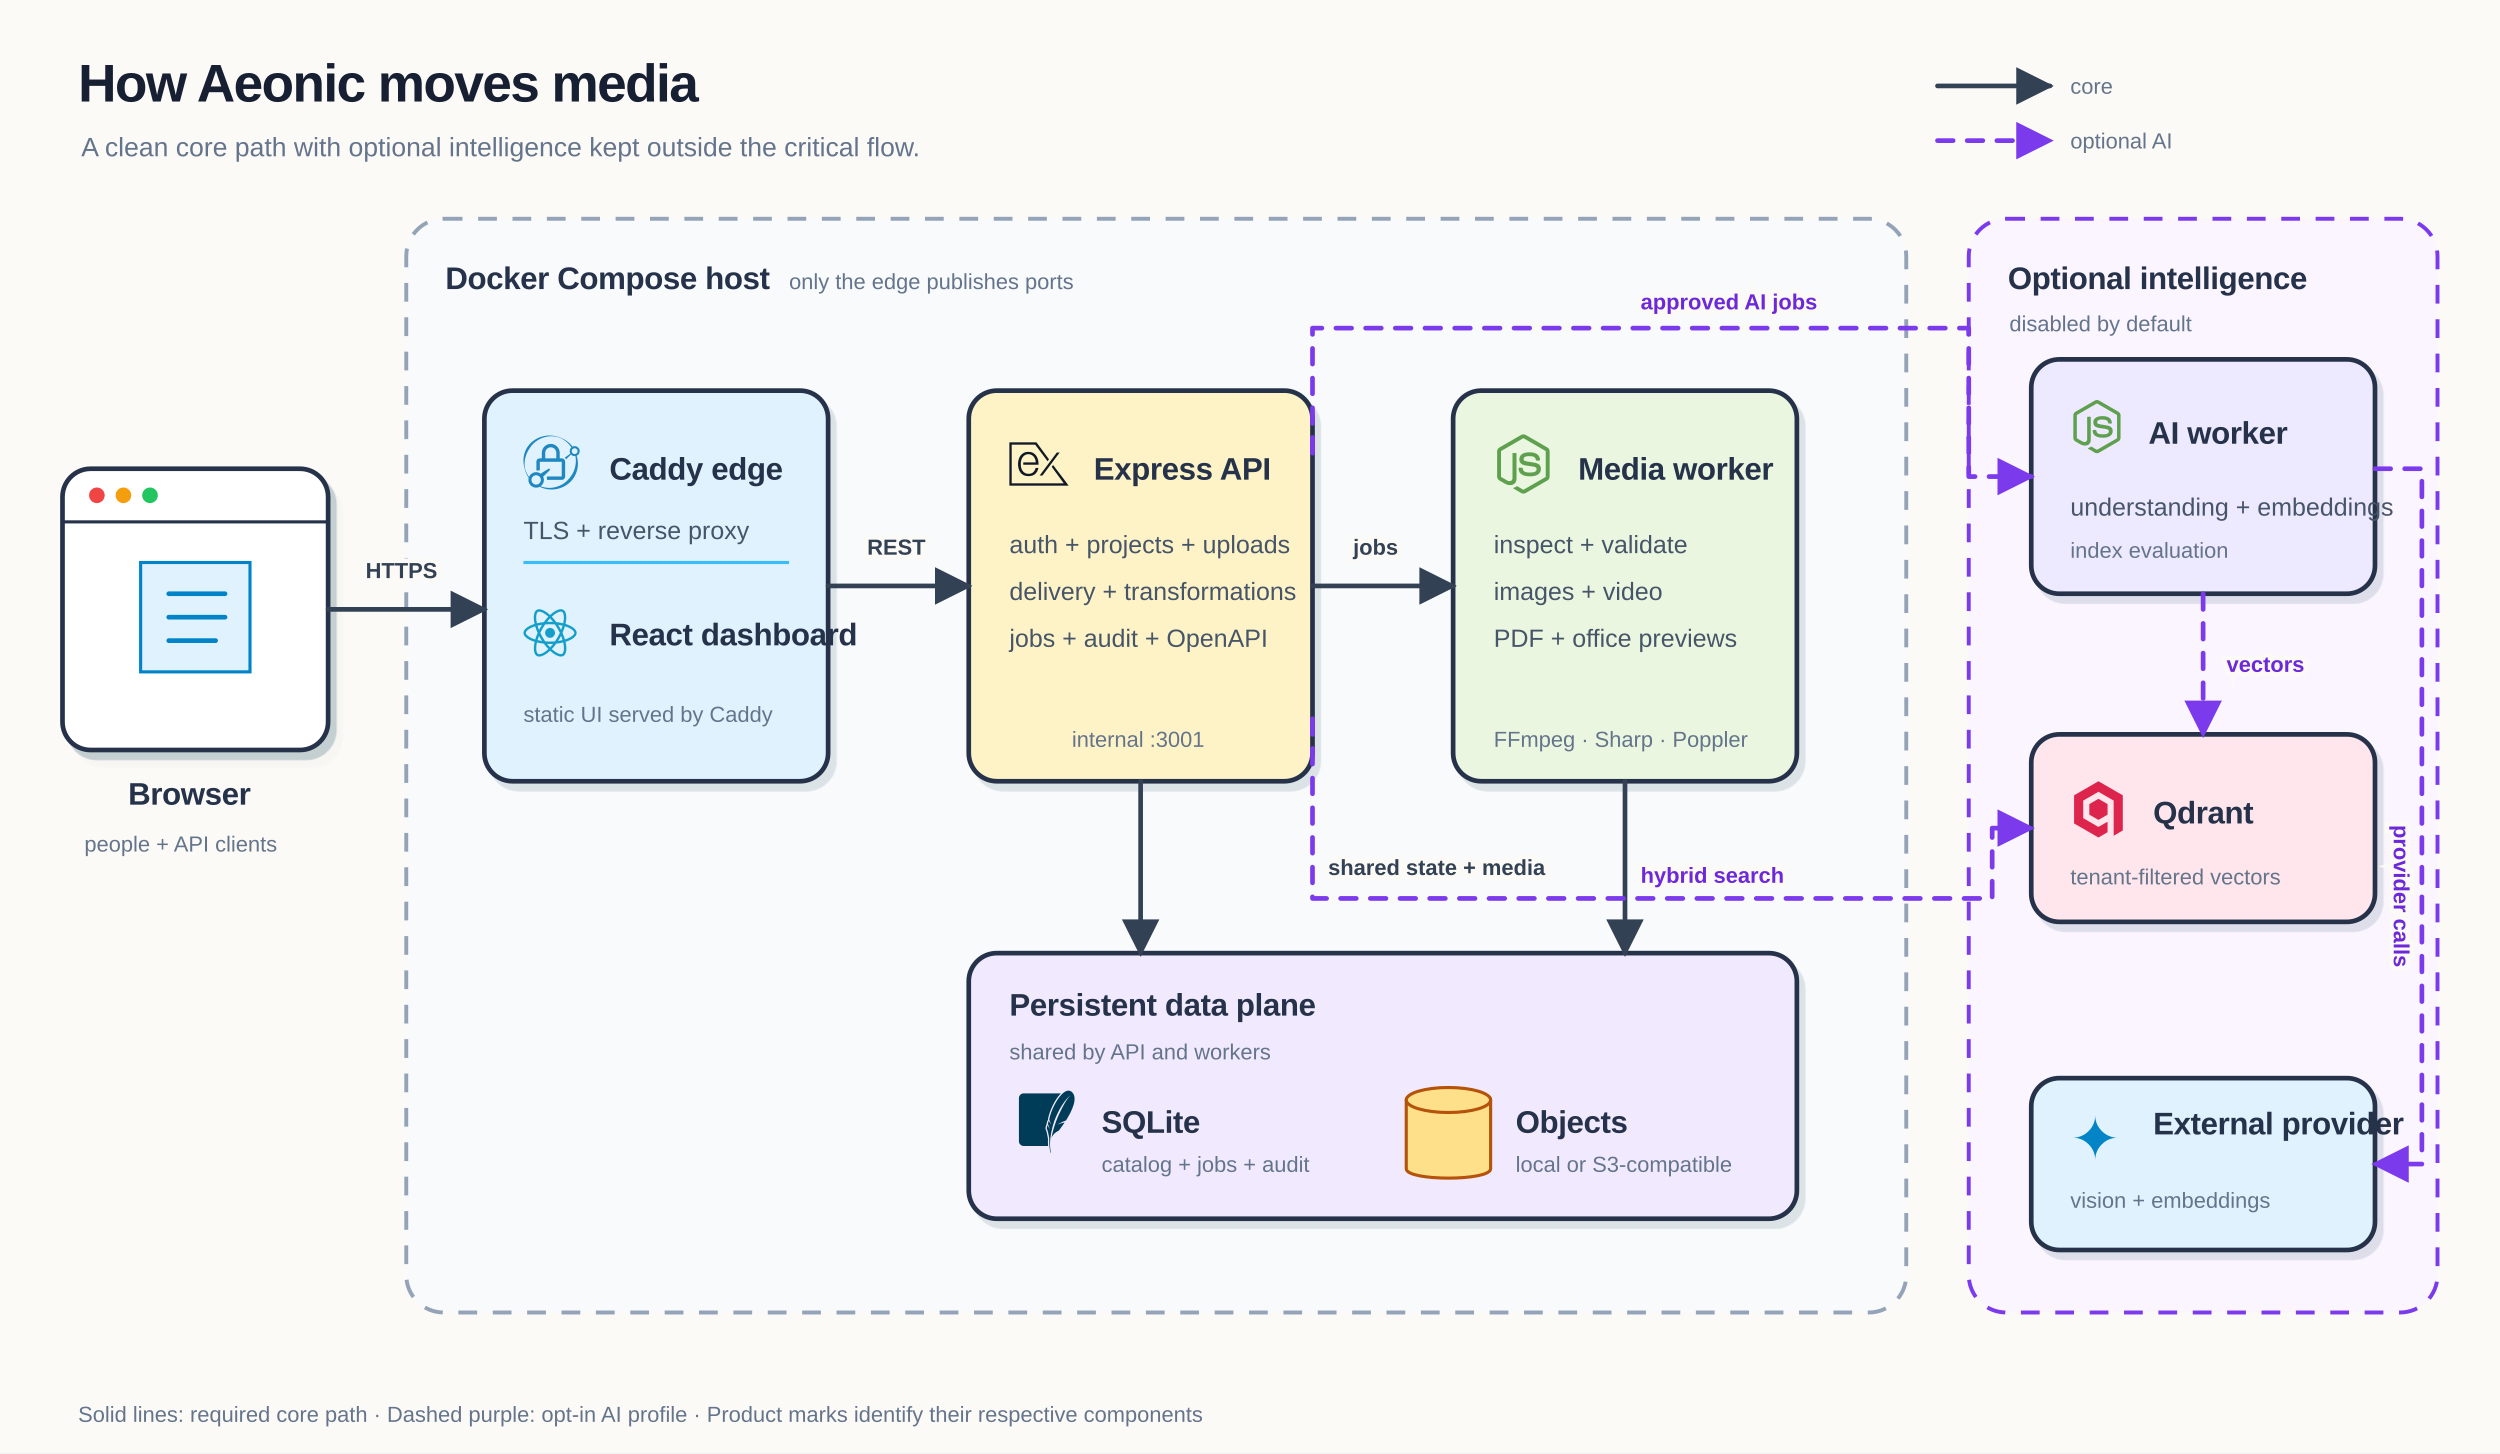
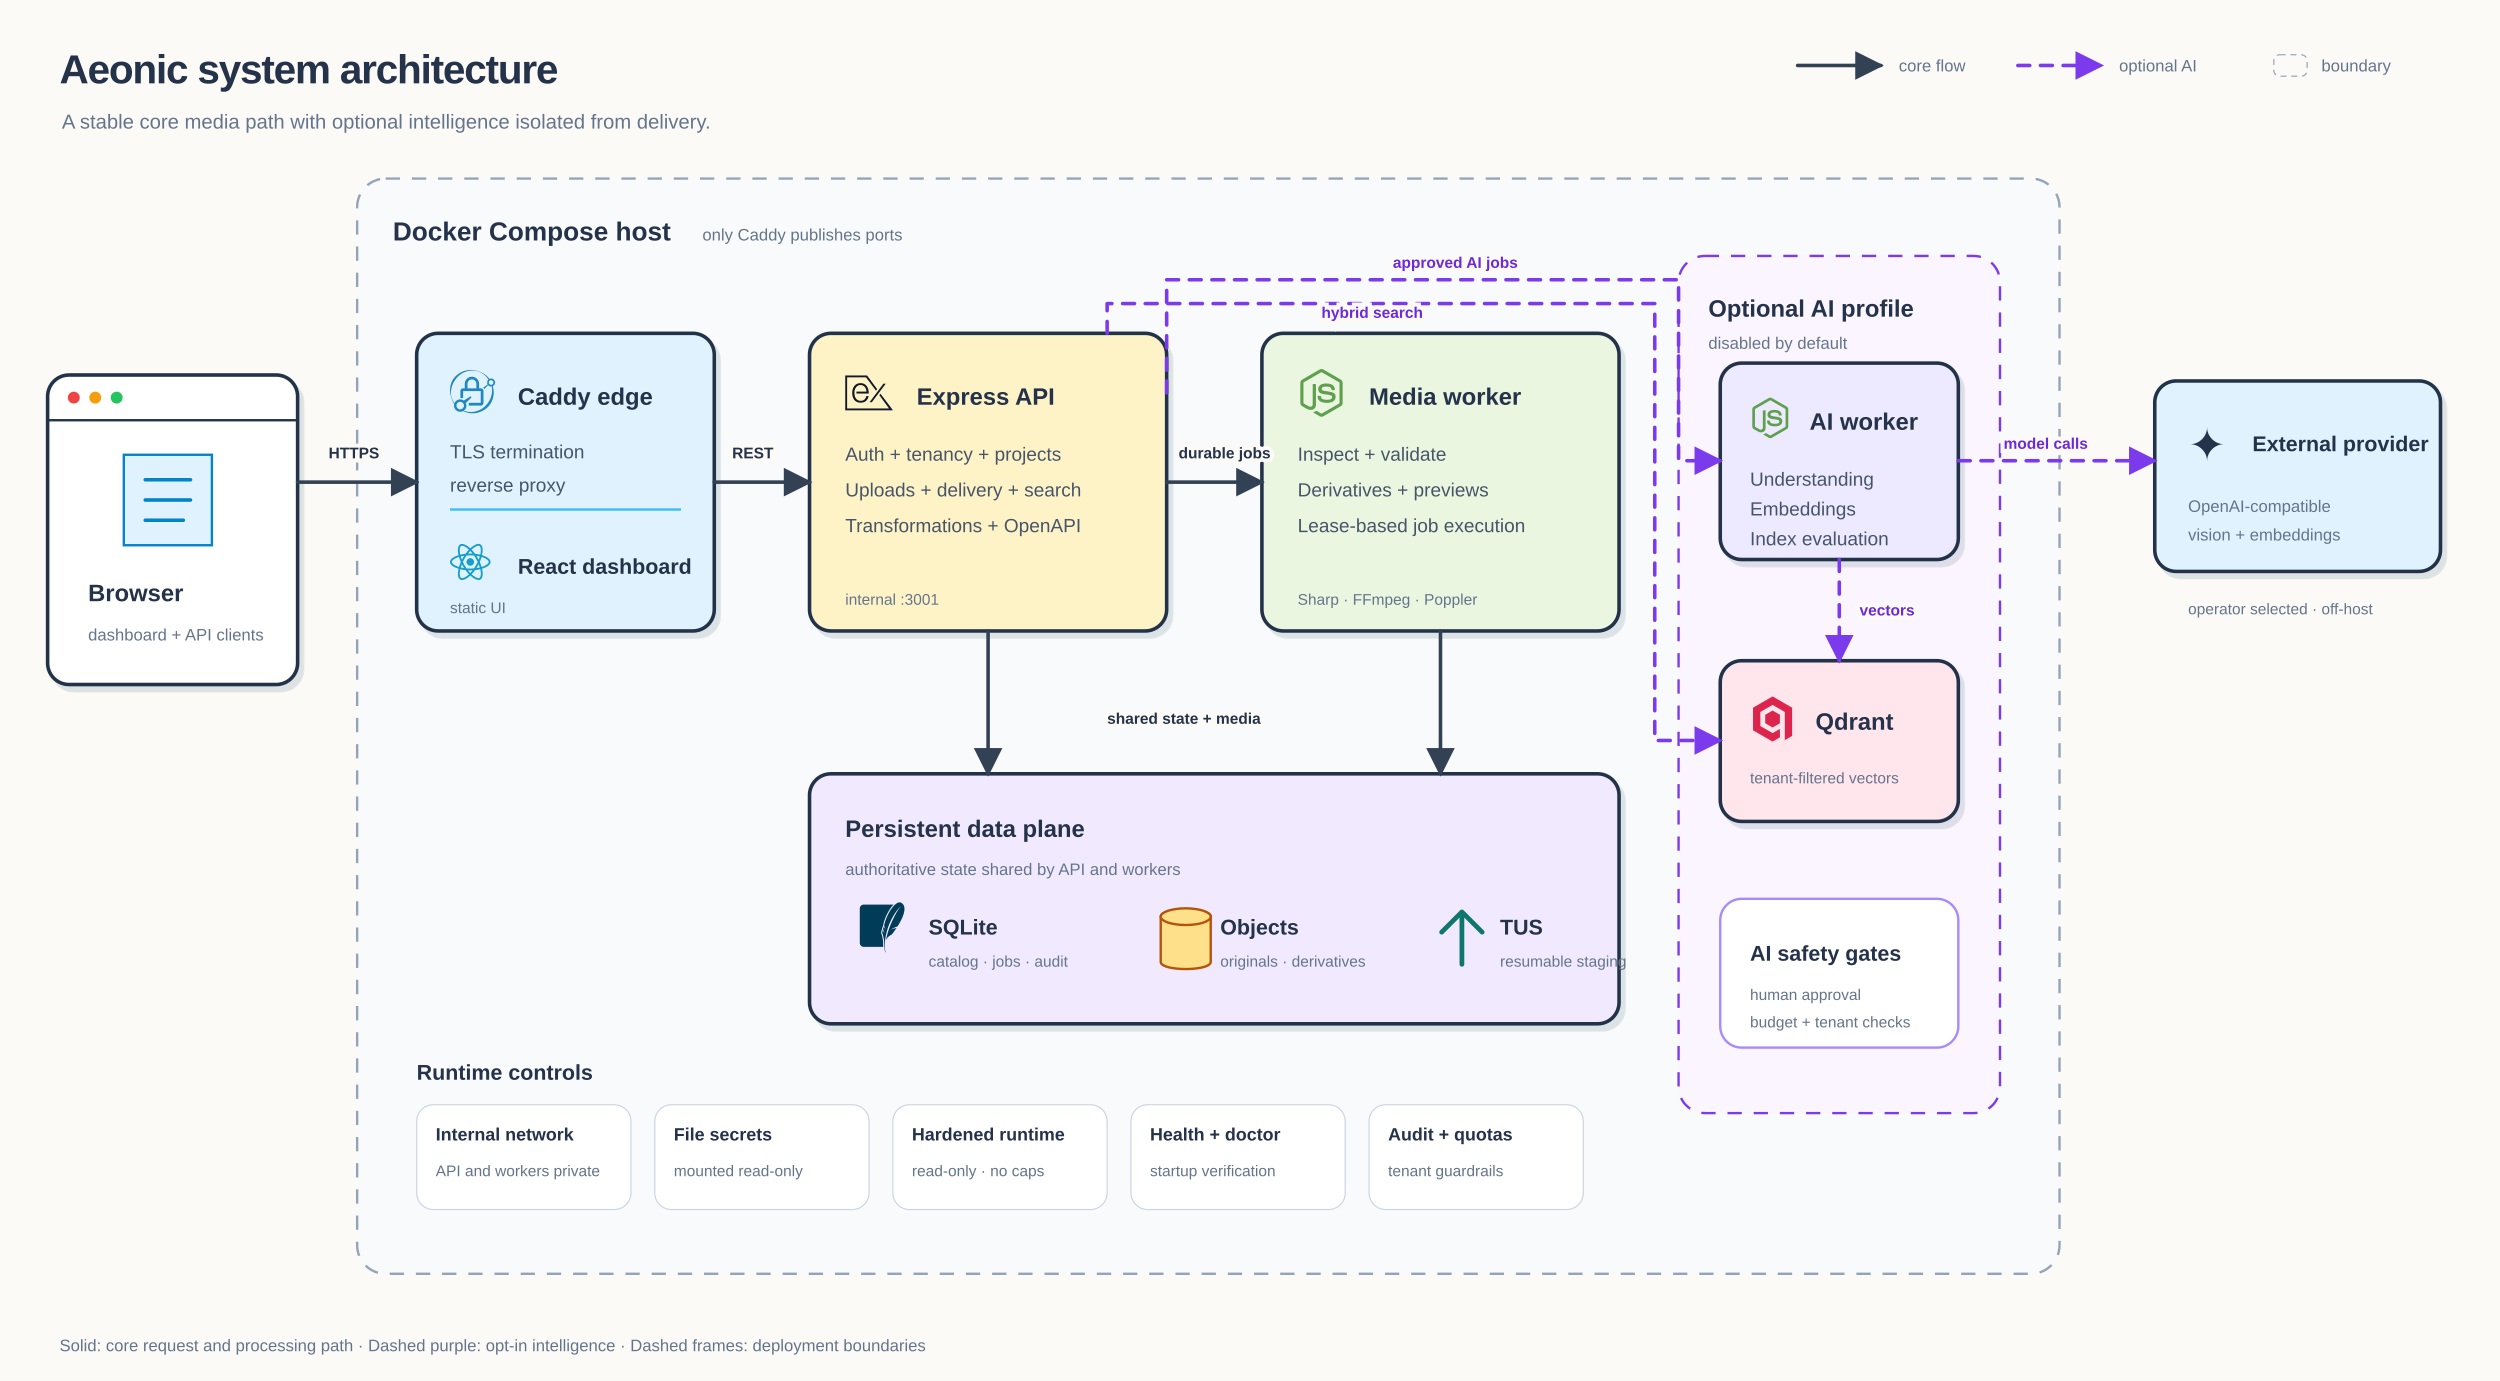
- <svg xmlns="http://www.w3.org/2000/svg" viewBox="0 0 1600 930" role="img" aria-labelledby="diagram-title diagram-description">
+ <svg xmlns="http://www.w3.org/2000/svg" viewBox="0 0 2100 1160" role="img" aria-labelledby="title description">
  <defs>
    <filter id="shadow" x="-20%" y="-20%" width="150%" height="160%">
-       <feDropShadow dx="4" dy="5" stdDeviation="0" flood-color="#25324a" flood-opacity="0.12" />
+       <feDropShadow dx="4" dy="5" stdDeviation="0" flood-color="#24324a" flood-opacity=".12" />
    </filter>
-     <marker id="core-arrow" viewBox="0 0 10 10" refX="9" refY="5" markerWidth="8" markerHeight="8" orient="auto">
+     <marker id="core" viewBox="0 0 10 10" refX="9" refY="5" markerWidth="8" markerHeight="8" orient="auto">
      <path d="M0 0L10 5L0 10Z" fill="#334155" />
    </marker>
-     <marker id="ai-arrow" viewBox="0 0 10 10" refX="9" refY="5" markerWidth="8" markerHeight="8" orient="auto">
+     <marker id="ai" viewBox="0 0 10 10" refX="9" refY="5" markerWidth="8" markerHeight="8" orient="auto">
      <path d="M0 0L10 5L0 10Z" fill="#7c3aed" />
    </marker>
    <style>
-       .title{font:800 34px Arial,"Helvetica Neue",sans-serif;letter-spacing:-1px;fill:#172033}.subtitle{font:400 17px Arial,"Helvetica Neue",sans-serif;fill:#64748b}.heading{font:700 20px Arial,"Helvetica Neue",sans-serif;letter-spacing:-.25px;fill:#25324a}.body{font:400 16px Arial,"Helvetica Neue",sans-serif;fill:#475569}.small{font:400 14px Arial,"Helvetica Neue",sans-serif;fill:#64748b}.card{stroke:#25324a;stroke-width:3;rx:18;filter:url(#shadow)}.boundary{stroke-width:2.5;stroke-dasharray:12 10;rx:24}.core{fill:none;stroke:#334155;stroke-width:3;stroke-linecap:round;stroke-linejoin:round;marker-end:url(#core-arrow)}.ai{fill:none;stroke:#7c3aed;stroke-width:3;stroke-dasharray:10 9;stroke-linecap:round;stroke-linejoin:round;marker-end:url(#ai-arrow)}.flow-label{font:700 14px Arial,"Helvetica Neue",sans-serif;fill:#334155;paint-order:stroke;stroke:#fbfaf7;stroke-width:6}.ai-label{font:700 14px Arial,"Helvetica Neue",sans-serif;fill:#6d28d9;paint-order:stroke;stroke:#fbfaf7;stroke-width:6}
+       text{font-family:Arial,Helvetica,sans-serif;fill:#24324a}.title{font-size:34px;font-weight:800;letter-spacing:-1px}.subtitle{font-size:17px;fill:#64748b}.h1{font-size:22px;font-weight:700}.h2{font-size:20px;font-weight:700}.h3{font-size:18px;font-weight:700}.body{font-size:16px;fill:#475569}.small{font-size:14px;fill:#64748b}.micro{font-size:13px;fill:#64748b}.card{stroke:#24324a;stroke-width:3;filter:url(#shadow)}.soft{stroke:#cbd5e1;stroke-width:1}.boundary{stroke-width:2;stroke-dasharray:12 10}.core{fill:none;stroke:#334155;stroke-width:3;stroke-linecap:round;stroke-linejoin:round;marker-end:url(#core)}.ai{fill:none;stroke:#7c3aed;stroke-width:3;stroke-dasharray:10 9;stroke-linecap:round;stroke-linejoin:round;marker-end:url(#ai)}.flow{font-size:13px;font-weight:700;paint-order:stroke;stroke:#fbfaf7;stroke-width:7}.aiText{font-size:13px;font-weight:700;fill:#6d28d9;paint-order:stroke;stroke:#fbfaf7;stroke-width:7}
    </style>
  </defs>
-   <rect width="1600" height="930" fill="#fbfaf7" />
-   <text x="50" y="65" class="title">How Aeonic moves media</text>
-   <text x="52" y="100" class="subtitle">A clean core path with optional intelligence kept outside the critical flow.</text>
-   <path d="M1240 55H1312" class="core" marker-end="none" />
-   <text x="1325" y="60" class="small">core</text>
-   <path d="M1240 90H1312" class="ai" marker-end="none" />
-   <text x="1325" y="95" class="small" fill="#6d28d9">optional AI</text>
-   <rect x="260" y="140" width="960" height="700" fill="#f8fafc" stroke="#94a3b8" class="boundary" />
-   <text x="285" y="185" class="heading">Docker Compose host</text>
-   <text x="505" y="185" class="small">only the edge publishes ports</text>
-   <rect x="1260" y="140" width="300" height="700" fill="#faf5ff" stroke="#7c3aed" class="boundary" />
-   <text x="1285" y="185" class="heading" fill="#6d28d9">Optional intelligence</text>
-   <text x="1286" y="212" class="small" fill="#7c3aed">disabled by default</text>
-   <g filter="url(#shadow)">
-     <rect x="40" y="300" width="170" height="180" fill="#fff" class="card" />
-     <path d="M40 334H210" stroke="#25324a" stroke-width="2" />
-     <circle cx="62" cy="317" r="5" fill="#ef4444" />
-     <circle cx="79" cy="317" r="5" fill="#f59e0b" />
-     <circle cx="96" cy="317" r="5" fill="#22c55e" />
-     <path d="M90 360H160V430H90Z" fill="#e0f2fe" stroke="#0284c7" stroke-width="2" />
-     <path d="M108 380H144M108 395H144M108 410H138" stroke="#0284c7" stroke-width="3" stroke-linecap="round" />
+   <rect width="2100" height="1160" fill="#fbfaf7" />
+   <text x="50" y="70" class="title">Aeonic system architecture</text>
+   <text x="52" y="108" class="subtitle">A stable core media path with optional intelligence isolated from delivery.</text>
+   <path d="M1510 55H1580" class="core" marker-end="none" />
+   <text x="1595" y="60" class="small">core flow</text>
+   <path d="M1695 55H1765" class="ai" marker-end="none" />
+   <text x="1780" y="60" class="small" fill="#6d28d9">optional AI</text>
+   <rect x="1910" y="46" width="28" height="18" rx="5" fill="none" stroke="#94a3b8" stroke-dasharray="5 4" />
+   <text x="1950" y="60" class="small">boundary</text>
+   <rect x="300" y="150" width="1430" height="920" rx="24" fill="#f8fafc" stroke="#94a3b8" class="boundary" />
+   <text x="330" y="202" class="h1">Docker Compose host</text>
+   <text x="590" y="202" class="small">only Caddy publishes ports</text>
+   <rect x="1410" y="215" width="270" height="720" rx="22" fill="#faf5ff" stroke="#7c3aed" class="boundary" />
+   <text x="1435" y="266" class="h2" fill="#6d28d9">Optional AI profile</text>
+   <text x="1435" y="293" class="small" fill="#7c3aed">disabled by default</text>
+   <g>
+     <rect x="40" y="315" width="210" height="260" rx="18" fill="#fff" class="card" />
+     <path d="M40 353H250" stroke="#24324a" stroke-width="2" />
+     <circle cx="62" cy="334" r="5" fill="#ef4444" />
+     <circle cx="80" cy="334" r="5" fill="#f59e0b" />
+     <circle cx="98" cy="334" r="5" fill="#22c55e" />
+     <path d="M104 382H178V458H104Z" fill="#e0f2fe" stroke="#0284c7" stroke-width="2" />
+     <path d="M122 403H160M122 420H160M122 437H154" stroke="#0284c7" stroke-width="3" stroke-linecap="round" />
+     <text x="74" y="505" class="h2">Browser</text>
+     <text x="74" y="538" class="small">dashboard + API clients</text>
  </g>
-   <text x="82" y="515" class="heading">Browser</text>
-   <text x="54" y="545" class="small">people + API clients</text>
  <g>
-     <rect x="310" y="250" width="220" height="250" fill="#e0f2fe" class="card" />
-     <g transform="translate(335 278) scale(1.5)" fill="#1F88C0">
+     <rect x="350" y="280" width="250" height="250" rx="18" fill="#e0f2fe" class="card" />
+     <g transform="translate(378 310) scale(1.58)" fill="#1F88C0">
      <path d="M11.094.47c-.842 0-1.696.092-2.552.288a11.37 11.37 0 0 0-4.87 2.423 10.632 10.632 0 0 0-2.36 2.826A10.132 10.132 0 0 0 .305 8.582c-.398 1.62-.4 3.336-.043 5.048.085.405.183.809.31 1.212a11.85 11.85 0 0 0 1.662 3.729 3.273 3.273 0 0 0-.086.427 3.323 3.323 0 0 0 2.848 3.71 3.279 3.279 0 0 0 1.947-.346c1.045.51 2.17.864 3.339 1.04a11.66 11.66 0 0 0 4.285-.155 11.566 11.566 0 0 0 4.936-2.485 10.643 10.643 0 0 0 2.352-2.894 11.164 11.164 0 0 0 1.356-4.424 11.214 11.214 0 0 0-.498-4.335c.175-.077.338-.175.486-.293a.444.444 89.992 0 0 .001 0c.402-.322.693-.794.777-1.342a2.146 2.146 0 0 0-1.79-2.434 2.115 2.115 0 0 0-1.205.171c-.038-.043-.078-.086-.113-.13a11.693 11.693 0 0 0-3.476-2.93 13.348 13.348 0 0 0-1.76-.81 13.55 13.55 0 0 0-2.06-.613A12.121 12.121 0 0 0 11.093.47Zm.714.328c.345-.004.688.01 1.028.042a9.892 9.892 0 0 1 2.743.639c.984.39 1.89.958 2.707 1.632.803.662 1.502 1.45 2.091 2.328.026.039.048.08.07.12a2.12 2.12 0 0 0-.435 2.646c-.158.114-.97.692-1.634 1.183-.414.308-.733.557-.733.557l.581.68s.296-.276.665-.638c.572-.562 1.229-1.233 1.395-1.403a2.122 2.122 0 0 0 1.907.677 11.229 11.229 0 0 1-.013 4.046 11.41 11.41 0 0 1-1.475 3.897 12.343 12.343 0 0 1-2.079 2.587c-1.19 1.125-2.633 2.022-4.306 2.531a10.826 10.826 0 0 1-3.973.484 11.04 11.04 0 0 1-3.057-.652 3.304 3.304 0 0 0 1.417-2.294 3.275 3.275 0 0 0-.294-1.842c.18-.162.403-.363.656-.6 1.015-.955 2.353-2.303 2.353-2.303l-.47-.599s-1.63.972-2.801 1.728c-.307.198-.573.378-.777.517a3.273 3.273 0 0 0-1.516-.611c-1.507-.198-2.927.672-3.487 2.017a10.323 10.323 0 0 1-.695-1.078A10.92 10.92 0 0 1 .728 14.8a10.35 10.35 0 0 1-.2-1.212c-.164-1.653.103-3.258.629-4.754a12.95 12.95 0 0 1 1.087-2.288c.57-.968 1.248-1.872 2.069-2.656A11.013 11.013 0 0 1 11.808.797Zm-.147 3.257a3.838 3.838 0 0 0-3.82 3.82v2.36h-.94c-.751 0-1.377.625-1.377 1.377v3.8h1.46v-3.718h9.354v6.264H10.02v1.46h6.4c.751 0 1.377-.625 1.377-1.377v-6.43c0-.751-.626-1.377-1.377-1.377h-.94v-2.36a3.838 3.838 0 0 0-3.82-3.819zm0 1.46a2.371 2.371 0 0 1 2.36 2.36v2.36H9.3v-2.36a2.372 2.372 0 0 1 2.36-2.36zm10.141.392a1.253 1.253 0 0 1 1.296 1.434c-.049.319-.217.59-.453.78-.266.213-.61.318-.968.264a1.253 1.253 0 0 1-1.045-1.42 1.255 1.255 0 0 1 1.17-1.058zM5.384 17.425a2.02 2.02 0 0 1 1.917 1.298c.116.3.159.628.114.967a2.015 2.015 0 0 1-2.249 1.728 2.016 2.016 0 0 1-1.727-2.25 2.017 2.017 0 0 1 1.945-1.743z" />
    </g>
-     <text x="390" y="307" class="heading">Caddy edge</text>
-     <text x="335" y="345" class="body">TLS + reverse proxy</text>
-     <path d="M335 360H505" stroke="#38bdf8" stroke-width="2" />
-     <g transform="translate(335 388) scale(1.42)" fill="#149eca">
+     <text x="435" y="340" class="h2">Caddy edge</text>
+     <text x="378" y="385" class="body">
+       <tspan x="378">TLS termination</tspan>
+       <tspan x="378" dy="28">reverse proxy</tspan>
+     </text>
+     <path d="M378 428H572" stroke="#38bdf8" stroke-width="2" />
+     <g transform="translate(378 455) scale(1.42)" fill="#149eca">
      <path d="M14.23 12.004a2.236 2.236 0 0 1-2.235 2.236 2.236 2.236 0 0 1-2.236-2.236 2.236 2.236 0 0 1 2.235-2.236 2.236 2.236 0 0 1 2.236 2.236zm2.648-10.69c-1.346 0-3.107.96-4.888 2.622-1.78-1.653-3.542-2.602-4.887-2.602-.41 0-.783.093-1.106.278-1.375.793-1.683 3.264-.973 6.365C1.98 8.917 0 10.42 0 12.004c0 1.59 1.99 3.097 5.043 4.03-.704 3.113-.39 5.588.988 6.38.32.187.69.275 1.102.275 1.345 0 3.107-.96 4.888-2.624 1.78 1.654 3.542 2.603 4.887 2.603.41 0 .783-.09 1.106-.275 1.374-.792 1.683-3.263.973-6.365C22.02 15.096 24 13.59 24 12.004c0-1.59-1.99-3.097-5.043-4.032.704-3.11.39-5.587-.988-6.38-.318-.184-.688-.277-1.092-.278zm-.005 1.09v.006c.225 0 .406.044.558.127.666.382.955 1.835.73 3.704-.054.46-.142.945-.25 1.44-.96-.236-2.006-.417-3.107-.534-.66-.905-1.345-1.727-2.035-2.447 1.592-1.48 3.087-2.292 4.105-2.295zm-9.77.02c1.012 0 2.514.808 4.11 2.28-.686.72-1.37 1.537-2.02 2.442-1.107.117-2.154.298-3.113.538-.112-.49-.195-.964-.254-1.42-.23-1.868.054-3.32.714-3.707.19-.09.4-.127.563-.132zm4.882 3.05c.455.468.91.992 1.36 1.564-.44-.02-.89-.034-1.345-.034-.46 0-.915.01-1.36.034.44-.572.895-1.096 1.345-1.565zM12 8.1c.74 0 1.477.034 2.202.093.406.582.802 1.203 1.183 1.86.372.64.71 1.29 1.018 1.946-.308.655-.646 1.31-1.013 1.95-.38.66-.773 1.288-1.18 1.87-.728.063-1.466.098-2.21.098-.74 0-1.477-.035-2.202-.093-.406-.582-.802-1.204-1.183-1.86-.372-.64-.71-1.29-1.018-1.946.303-.657.646-1.313 1.013-1.954.38-.66.773-1.286 1.18-1.868.728-.064 1.466-.098 2.21-.098zm-3.635.254c-.24.377-.48.763-.704 1.16-.225.39-.435.782-.635 1.174-.265-.656-.49-1.31-.676-1.947.64-.15 1.315-.283 2.015-.386zm7.26 0c.695.103 1.365.23 2.006.387-.18.632-.405 1.282-.66 1.933-.2-.39-.41-.783-.64-1.174-.225-.392-.465-.774-.705-1.146zm3.063.675c.484.15.944.317 1.375.498 1.732.74 2.852 1.708 2.852 2.476-.005.768-1.125 1.74-2.857 2.475-.42.18-.88.342-1.355.493-.28-.958-.646-1.956-1.1-2.98.45-1.017.81-2.01 1.085-2.964zm-13.395.004c.278.96.645 1.957 1.1 2.98-.45 1.017-.812 2.01-1.086 2.964-.484-.15-.944-.318-1.37-.5-1.732-.737-2.852-1.706-2.852-2.474 0-.768 1.12-1.742 2.852-2.476.42-.18.88-.342 1.356-.494zm11.678 4.28c.265.657.49 1.312.676 1.948-.64.157-1.316.29-2.016.39.24-.375.48-.762.705-1.158.225-.39.435-.788.636-1.18zm-9.945.02c.2.392.41.783.64 1.175.23.39.465.772.705 1.143-.695-.102-1.365-.23-2.006-.386.18-.63.406-1.282.66-1.933zM17.92 16.32c.112.493.2.968.254 1.423.23 1.868-.054 3.32-.714 3.708-.147.09-.338.128-.563.128-1.012 0-2.514-.807-4.11-2.28.686-.72 1.37-1.536 2.02-2.44 1.107-.118 2.154-.3 3.113-.54zm-11.83.01c.96.234 2.006.415 3.107.532.66.905 1.345 1.727 2.035 2.446-1.595 1.483-3.092 2.295-4.11 2.295-.22-.005-.406-.05-.553-.132-.666-.38-.955-1.834-.73-3.703.054-.46.142-.944.25-1.438zm4.56.64c.44.02.89.034 1.345.034.46 0 .915-.01 1.36-.034-.44.572-.895 1.095-1.345 1.565-.455-.47-.91-.993-1.36-1.565z" />
    </g>
-     <text x="390" y="413" class="heading">React dashboard</text>
-     <text x="335" y="462" class="small">static UI served by Caddy</text>
+     <text x="435" y="482" class="h3">React dashboard</text>
+     <text x="378" y="515" class="micro">static UI</text>
  </g>
  <g>
-     <rect x="620" y="250" width="220" height="250" fill="#fef3c7" class="card" />
-     <g transform="translate(646 278) scale(1.58)" fill="#111827">
+     <rect x="680" y="280" width="300" height="250" rx="18" fill="#fef3c7" class="card" />
+     <g transform="translate(710 310) scale(1.67)" fill="#111827">
      <path d="M12.262 16.666h1.146l6.975-9.325H19.22zm9.778 1.441v.004l-4.334-5.706-.557.74 4.873 6.682H.945V4.173h9.505l5.026 6.7.574-.772-4.374-5.928h.003l-.719-.945H0v17.544h24zM10.917 8.705a3.8 3.8 0 0 0-1.292-1.183q-.796-.45-1.916-.45c-.746 0-1.37.14-1.906.424a3.76 3.76 0 0 0-1.31 1.12 4.9 4.9 0 0 0-.75 1.581 7.17 7.17 0 0 0 0 3.696c.148.567.402 1.101.75 1.573a3.5 3.5 0 0 0 1.31 1.066q.803.39 1.906.389 1.77 0 2.739-.868.966-.867 1.328-2.457h-1.139q-.271 1.084-.977 1.734-.704.651-1.952.65-.812 0-1.392-.342a3.1 3.1 0 0 1-.957-.869 3.5 3.5 0 0 1-.551-1.182 5 5 0 0 1-.17-1.133 9 9 0 0 0-.015-.286 4.5 4.5 0 0 1 .015-.829c.047-.418.147-.83.296-1.223A3.7 3.7 0 0 1 5.54 9.05a2.9 2.9 0 0 1 .922-.742q.541-.28 1.246-.28c.47 0 .869.093 1.23.28q.541.281.922.742.379.461.587 1.057t.225 1.246H5.625l.004.957h6.182a7.3 7.3 0 0 0-.18-1.924 4.9 4.9 0 0 0-.715-1.68z" />
    </g>
-     <text x="700" y="307" class="heading">Express API</text>
-     <text x="646" y="354" class="body">
-       <tspan x="646" dy="0">auth + projects + uploads</tspan>
-       <tspan x="646" dy="30">delivery + transformations</tspan>
-       <tspan x="646" dy="30">jobs + audit + OpenAPI</tspan>
+     <text x="770" y="340" class="h2">Express API</text>
+     <text x="710" y="387" class="body">
+       <tspan x="710">Auth + tenancy + projects</tspan>
+       <tspan x="710" dy="30">Uploads + delivery + search</tspan>
+       <tspan x="710" dy="30">Transformations + OpenAPI</tspan>
    </text>
-     <text x="686" y="478" class="small">internal :3001</text>
+     <text x="710" y="508" class="micro">internal :3001</text>
  </g>
  <g>
-     <rect x="930" y="250" width="220" height="250" fill="#eaf6df" class="card" />
-     <g transform="translate(956 278) scale(1.58)" fill="#5FA04E">
+     <rect x="1060" y="280" width="300" height="250" rx="18" fill="#eaf6df" class="card" />
+     <g transform="translate(1090 310) scale(1.67)" fill="#5FA04E">
      <path d="M11.998,24c-0.321,0-0.641-0.084-0.922-0.247l-2.936-1.737c-0.438-0.245-0.224-0.332-0.08-0.383 c0.585-0.203,0.703-0.25,1.328-0.604c0.065-0.037,0.151-0.023,0.218,0.017l2.256,1.339c0.082,0.045,0.197,0.045,0.272,0l8.795-5.076 c0.082-0.047,0.134-0.141,0.134-0.238V6.921c0-0.099-0.053-0.192-0.137-0.242l-8.791-5.072c-0.081-0.047-0.189-0.047-0.271,0 L3.075,6.68C2.99,6.729,2.936,6.825,2.936,6.921v10.15c0,0.097,0.054,0.189,0.139,0.235l2.409,1.392 c1.307,0.654,2.108-0.116,2.108-0.89V7.787c0-0.142,0.114-0.253,0.256-0.253h1.115c0.139,0,0.255,0.112,0.255,0.253v10.021 c0,1.745-0.95,2.745-2.604,2.745c-0.508,0-0.909,0-2.026-0.551L2.28,18.675c-0.57-0.329-0.922-0.945-0.922-1.604V6.921 c0-0.659,0.353-1.275,0.922-1.603l8.795-5.082c0.557-0.315,1.296-0.315,1.848,0l8.794,5.082c0.57,0.329,0.924,0.944,0.924,1.603 v10.15c0,0.659-0.354,1.273-0.924,1.604l-8.794,5.078C12.643,23.916,12.324,24,11.998,24z M19.099,13.993 c0-1.9-1.284-2.406-3.987-2.763c-2.731-0.361-3.009-0.548-3.009-1.187c0-0.528,0.235-1.233,2.258-1.233 c1.807,0,2.473,0.389,2.747,1.607c0.024,0.115,0.129,0.199,0.247,0.199h1.141c0.071,0,0.138-0.031,0.186-0.081 c0.048-0.054,0.074-0.123,0.067-0.196c-0.177-2.098-1.571-3.076-4.388-3.076c-2.508,0-4.004,1.058-4.004,2.833 c0,1.925,1.488,2.457,3.895,2.695c2.88,0.282,3.103,0.703,3.103,1.269c0,0.983-0.789,1.402-2.642,1.402 c-2.327,0-2.839-0.584-3.011-1.742c-0.02-0.124-0.126-0.215-0.253-0.215h-1.137c-0.141,0-0.254,0.112-0.254,0.253 c0,1.482,0.806,3.248,4.655,3.248C17.501,17.007,19.099,15.91,19.099,13.993z" />
    </g>
-     <text x="1010" y="307" class="heading">Media worker</text>
-     <text x="956" y="354" class="body">
-       <tspan x="956" dy="0">inspect + validate</tspan>
-       <tspan x="956" dy="30">images + video</tspan>
-       <tspan x="956" dy="30">PDF + office previews</tspan>
+     <text x="1150" y="340" class="h2">Media worker</text>
+     <text x="1090" y="387" class="body">
+       <tspan x="1090">Inspect + validate</tspan>
+       <tspan x="1090" dy="30">Derivatives + previews</tspan>
+       <tspan x="1090" dy="30">Lease-based job execution</tspan>
    </text>
-     <text x="956" y="478" class="small">FFmpeg · Sharp · Poppler</text>
+     <text x="1090" y="508" class="micro">Sharp · FFmpeg · Poppler</text>
  </g>
  <g>
-     <rect x="620" y="610" width="530" height="170" fill="#f1eafe" class="card" />
-     <text x="646" y="650" class="heading">Persistent data plane</text>
-     <text x="646" y="678" class="small">shared by API and workers</text>
-     <g transform="translate(650 698) scale(1.66)" fill="#003B57">
+     <rect x="680" y="650" width="680" height="210" rx="18" fill="#f1eafe" class="card" />
+     <text x="710" y="703" class="h2">Persistent data plane</text>
+     <text x="710" y="735" class="small">authoritative state shared by API and workers</text>
+     <g transform="translate(720 758) scale(1.75)" fill="#003B57">
      <path d="M21.678.521c-1.032-.92-2.28-.55-3.513.544a8.71 8.71 0 0 0-.547.535c-2.109 2.237-4.066 6.38-4.674 9.544.237.48.422 1.093.544 1.561a13.044 13.044 0 0 1 .164.703s-.019-.071-.096-.296l-.05-.146a1.689 1.689 0 0 0-.033-.08c-.138-.32-.518-.995-.686-1.289-.143.423-.27.818-.376 1.176.484.884.778 2.4.778 2.4s-.025-.099-.147-.442c-.107-.303-.644-1.244-.772-1.464-.217.804-.304 1.346-.226 1.478.152.256.296.698.422 1.186.286 1.1.485 2.44.485 2.44l.017.224a22.41 22.41 0 0 0 .056 2.748c.095 1.146.273 2.13.5 2.657l.155-.084c-.334-1.038-.47-2.399-.41-3.967.09-2.398.642-5.29 1.661-8.304 1.723-4.55 4.113-8.201 6.3-9.945-1.993 1.8-4.692 7.63-5.5 9.788-.904 2.416-1.545 4.684-1.931 6.857.666-2.037 2.821-2.912 2.821-2.912s1.057-1.304 2.292-3.166c-.74.169-1.955.458-2.362.629-.6.251-.762.337-.762.337s1.945-1.184 3.613-1.72C21.695 7.9 24.195 2.767 21.678.521m-18.573.543A1.842 1.842 0 0 0 1.27 2.9v16.608a1.84 1.84 0 0 0 1.835 1.834h9.418a22.953 22.953 0 0 1-.052-2.707c-.006-.062-.011-.141-.016-.2a27.01 27.01 0 0 0-.473-2.378c-.121-.47-.275-.898-.369-1.057-.116-.197-.098-.31-.097-.432 0-.12.015-.245.037-.386a9.98 9.98 0 0 1 .234-1.045l.217-.028c-.017-.035-.014-.065-.031-.097l-.041-.381a32.8 32.8 0 0 1 .382-1.194l.2-.019c-.008-.016-.01-.038-.018-.053l-.043-.316c.63-3.28 2.587-7.443 4.8-9.791.066-.069.133-.128.198-.194Z" />
    </g>
-     <text x="705" y="725" class="heading">SQLite</text>
-     <text x="705" y="750" class="small">catalog + jobs + audit</text>
-     <path d="M900 704C900 696 954 696 954 704V748C954 756 900 756 900 748Z" fill="#ffe08a" stroke="#b45309" stroke-width="2" />
-     <ellipse cx="927" cy="704" rx="27" ry="8" fill="#ffe08a" stroke="#b45309" stroke-width="2" />
-     <text x="970" y="725" class="heading">Objects</text>
-     <text x="970" y="750" class="small">local or S3-compatible</text>
+     <text x="780" y="785" class="h3">SQLite</text>
+     <text x="780" y="812" class="micro">catalog · jobs · audit</text>
+     <path d="M975 770C975 762 1017 762 1017 770V808C1017 816 975 816 975 808Z" fill="#ffe08a" stroke="#b45309" stroke-width="2" />
+     <ellipse cx="996" cy="770" rx="21" ry="7" fill="#ffe08a" stroke="#b45309" stroke-width="2" />
+     <text x="1025" y="785" class="h3">Objects</text>
+     <text x="1025" y="812" class="micro">originals · derivatives</text>
+     <path d="M1228 810V766M1211 783L1228 766L1245 783" fill="none" stroke="#0f766e" stroke-width="4" stroke-linecap="round" stroke-linejoin="round" />
+     <text x="1260" y="785" class="h3">TUS</text>
+     <text x="1260" y="812" class="micro">resumable staging</text>
+   </g>
+   <text x="350" y="907" class="h3">Runtime controls</text>
+   <g>
+     <rect x="350" y="928" width="180" height="88" rx="14" fill="#fff" class="soft" />
+     <text x="366" y="958" font-size="15" font-weight="700">Internal network</text>
+     <text x="366" y="988" class="micro">API and workers private</text>
+     <rect x="550" y="928" width="180" height="88" rx="14" fill="#fff" class="soft" />
+     <text x="566" y="958" font-size="15" font-weight="700">File secrets</text>
+     <text x="566" y="988" class="micro">mounted read-only</text>
+     <rect x="750" y="928" width="180" height="88" rx="14" fill="#fff" class="soft" />
+     <text x="766" y="958" font-size="15" font-weight="700">Hardened runtime</text>
+     <text x="766" y="988" class="micro">read-only · no caps</text>
+     <rect x="950" y="928" width="180" height="88" rx="14" fill="#fff" class="soft" />
+     <text x="966" y="958" font-size="15" font-weight="700">Health + doctor</text>
+     <text x="966" y="988" class="micro">startup verification</text>
+     <rect x="1150" y="928" width="180" height="88" rx="14" fill="#fff" class="soft" />
+     <text x="1166" y="958" font-size="15" font-weight="700">Audit + quotas</text>
+     <text x="1166" y="988" class="micro">tenant guardrails</text>
  </g>
  <g>
-     <rect x="1300" y="230" width="220" height="150" fill="#ede9fe" class="card" />
-     <g transform="translate(1325 256) scale(1.42)" fill="#5FA04E">
+     <rect x="1445" y="305" width="200" height="165" rx="18" fill="#ede9fe" class="card" />
+     <g transform="translate(1470 334) scale(1.42)" fill="#5FA04E">
      <path d="M11.998,24c-0.321,0-0.641-0.084-0.922-0.247l-2.936-1.737c-0.438-0.245-0.224-0.332-0.08-0.383 c0.585-0.203,0.703-0.25,1.328-0.604c0.065-0.037,0.151-0.023,0.218,0.017l2.256,1.339c0.082,0.045,0.197,0.045,0.272,0l8.795-5.076 c0.082-0.047,0.134-0.141,0.134-0.238V6.921c0-0.099-0.053-0.192-0.137-0.242l-8.791-5.072c-0.081-0.047-0.189-0.047-0.271,0 L3.075,6.68C2.99,6.729,2.936,6.825,2.936,6.921v10.15c0,0.097,0.054,0.189,0.139,0.235l2.409,1.392 c1.307,0.654,2.108-0.116,2.108-0.89V7.787c0-0.142,0.114-0.253,0.256-0.253h1.115c0.139,0,0.255,0.112,0.255,0.253v10.021 c0,1.745-0.95,2.745-2.604,2.745c-0.508,0-0.909,0-2.026-0.551L2.28,18.675c-0.57-0.329-0.922-0.945-0.922-1.604V6.921 c0-0.659,0.353-1.275,0.922-1.603l8.795-5.082c0.557-0.315,1.296-0.315,1.848,0l8.794,5.082c0.57,0.329,0.924,0.944,0.924,1.603 v10.15c0,0.659-0.354,1.273-0.924,1.604l-8.794,5.078C12.643,23.916,12.324,24,11.998,24z M19.099,13.993 c0-1.9-1.284-2.406-3.987-2.763c-2.731-0.361-3.009-0.548-3.009-1.187c0-0.528,0.235-1.233,2.258-1.233 c1.807,0,2.473,0.389,2.747,1.607c0.024,0.115,0.129,0.199,0.247,0.199h1.141c0.071,0,0.138-0.031,0.186-0.081 c0.048-0.054,0.074-0.123,0.067-0.196c-0.177-2.098-1.571-3.076-4.388-3.076c-2.508,0-4.004,1.058-4.004,2.833 c0,1.925,1.488,2.457,3.895,2.695c2.88,0.282,3.103,0.703,3.103,1.269c0,0.983-0.789,1.402-2.642,1.402 c-2.327,0-2.839-0.584-3.011-1.742c-0.02-0.124-0.126-0.215-0.253-0.215h-1.137c-0.141,0-0.254,0.112-0.254,0.253 c0,1.482,0.806,3.248,4.655,3.248C17.501,17.007,19.099,15.91,19.099,13.993z" />
    </g>
-     <text x="1375" y="284" class="heading">AI worker</text>
-     <text x="1325" y="330" class="body">understanding + embeddings</text>
-     <text x="1325" y="357" class="small">index evaluation</text>
+     <text x="1520" y="361" class="h2">AI worker</text>
+     <text x="1470" y="408" class="body">
+       <tspan x="1470">Understanding</tspan>
+       <tspan x="1470" dy="25">Embeddings</tspan>
+       <tspan x="1470" dy="25">Index evaluation</tspan>
+     </text>
+     <rect x="1445" y="555" width="200" height="135" rx="18" fill="#ffe6ec" class="card" />
+     <g transform="translate(1470 585) scale(1.58)" fill="#DC244C">
+       <path d="m12 16.5 3.897-2.25v-4.5L12 7.5 8.103 9.75v4.5zM1.607 18 12 24l3.897-2.25v-4.5L12 19.5l-6.495-3.75v-7.5L12 4.5l6.495 3.75v15L22.393 21V6L12 0 1.607 6Z" />
+     </g>
+     <text x="1525" y="613" class="h2">Qdrant</text>
+     <text x="1470" y="658" class="micro">tenant-filtered vectors</text>
+     <rect x="1445" y="755" width="200" height="125" rx="18" fill="#fff" stroke="#a78bfa" stroke-width="2" />
+     <text x="1470" y="807" class="h3" fill="#6d28d9">AI safety gates</text>
+     <text x="1470" y="840" class="micro">
+       <tspan x="1470">human approval</tspan>
+       <tspan x="1470" dy="23">budget + tenant checks</tspan>
+     </text>
  </g>
  <g>
-     <rect x="1300" y="470" width="220" height="120" fill="#ffe6ec" class="card" />
-     <g transform="translate(1325 500) scale(1.5)" fill="#DC244C">
-       <path d="m12 16.5 3.897-2.25v-4.5L12 7.5 8.103 9.75v4.5zM1.607 18 12 24l3.897-2.25v-4.5L12 19.5l-6.495-3.75v-7.5L12 4.5l6.495 3.75v15L22.393 21V6L12 0 1.607 6Z" />
-     </g>
-     <text x="1378" y="527" class="heading">Qdrant</text>
-     <text x="1325" y="566" class="small">tenant-filtered vectors</text>
+     <rect x="1810" y="320" width="240" height="160" rx="18" fill="#e0f2fe" class="card" />
+     <text x="1838" y="387" font-size="38" font-weight="700" fill="#0284c7">✦</text>
+     <text x="1892" y="379" class="h3">External provider</text>
+     <text x="1838" y="430" class="small">
+       <tspan x="1838">OpenAI-compatible</tspan>
+       <tspan x="1838" dy="24">vision + embeddings</tspan>
+     </text>
+     <text x="1838" y="516" class="micro">operator selected · off-host</text>
  </g>
-   <g>
-     <rect x="1300" y="690" width="220" height="110" fill="#e0f2fe" class="card" />
-     <text x="1325" y="742" font-family="Arial" font-size="38" font-weight="700" fill="#0284c7">✦</text>
-     <text x="1378" y="726" class="heading">External provider</text>
-     <text x="1325" y="773" class="small">vision + embeddings</text>
-   </g>
-   <path d="M210 390H310" class="core" />
-   <text x="234" y="370" class="flow-label">HTTPS</text>
-   <path d="M530 375H620" class="core" />
-   <text x="555" y="355" class="flow-label">REST</text>
-   <path d="M840 375H930" class="core" />
-   <text x="866" y="355" class="flow-label">jobs</text>
-   <path d="M730 500V610" class="core" />
-   <path d="M1040 500V610" class="core" />
-   <text x="850" y="560" class="flow-label">shared state + media</text>
-   <path d="M840 290V210H1260V305H1300" class="ai" />
-   <text x="1050" y="198" class="ai-label">approved AI jobs</text>
-   <path d="M840 460V575H1275V530H1300" class="ai" />
-   <text x="1050" y="565" class="ai-label">hybrid search</text>
-   <path d="M1410 380V470" class="ai" />
-   <text x="1425" y="430" class="ai-label">vectors</text>
-   <path d="M1520 300H1550V745H1520" class="ai" />
-   <text x="1532" y="528" class="ai-label" transform="rotate(90 1532 528)">provider calls</text>
-   <text x="50" y="910" class="small">Solid lines: required core path · Dashed purple: opt-in AI profile · Product marks identify their respective components</text>
+   <path d="M250 405H350" class="core" />
+   <text x="276" y="385" class="flow">HTTPS</text>
+   <path d="M600 405H680" class="core" />
+   <text x="615" y="385" class="flow">REST</text>
+   <path d="M980 405H1060" class="core" />
+   <text x="990" y="385" class="flow">durable jobs</text>
+   <path d="M830 530V650" class="core" />
+   <path d="M1210 530V650" class="core" />
+   <text x="930" y="608" class="flow">shared state + media</text>
+   <path d="M980 330V235H1410V387H1445" class="ai" />
+   <text x="1170" y="225" class="aiText">approved AI jobs</text>
+   <path d="M930 280V255H1390V622H1445" class="ai" />
+   <text x="1110" y="267" class="aiText">hybrid search</text>
+   <path d="M1545 470V555" class="ai" />
+   <text x="1562" y="517" class="aiText">vectors</text>
+   <path d="M1645 387H1810" class="ai" />
+   <text x="1683" y="377" class="aiText">model calls</text>
+   <text x="50" y="1135" class="small">Solid: core request and processing path · Dashed purple: opt-in intelligence · Dashed frames: deployment boundaries</text>
</svg>
